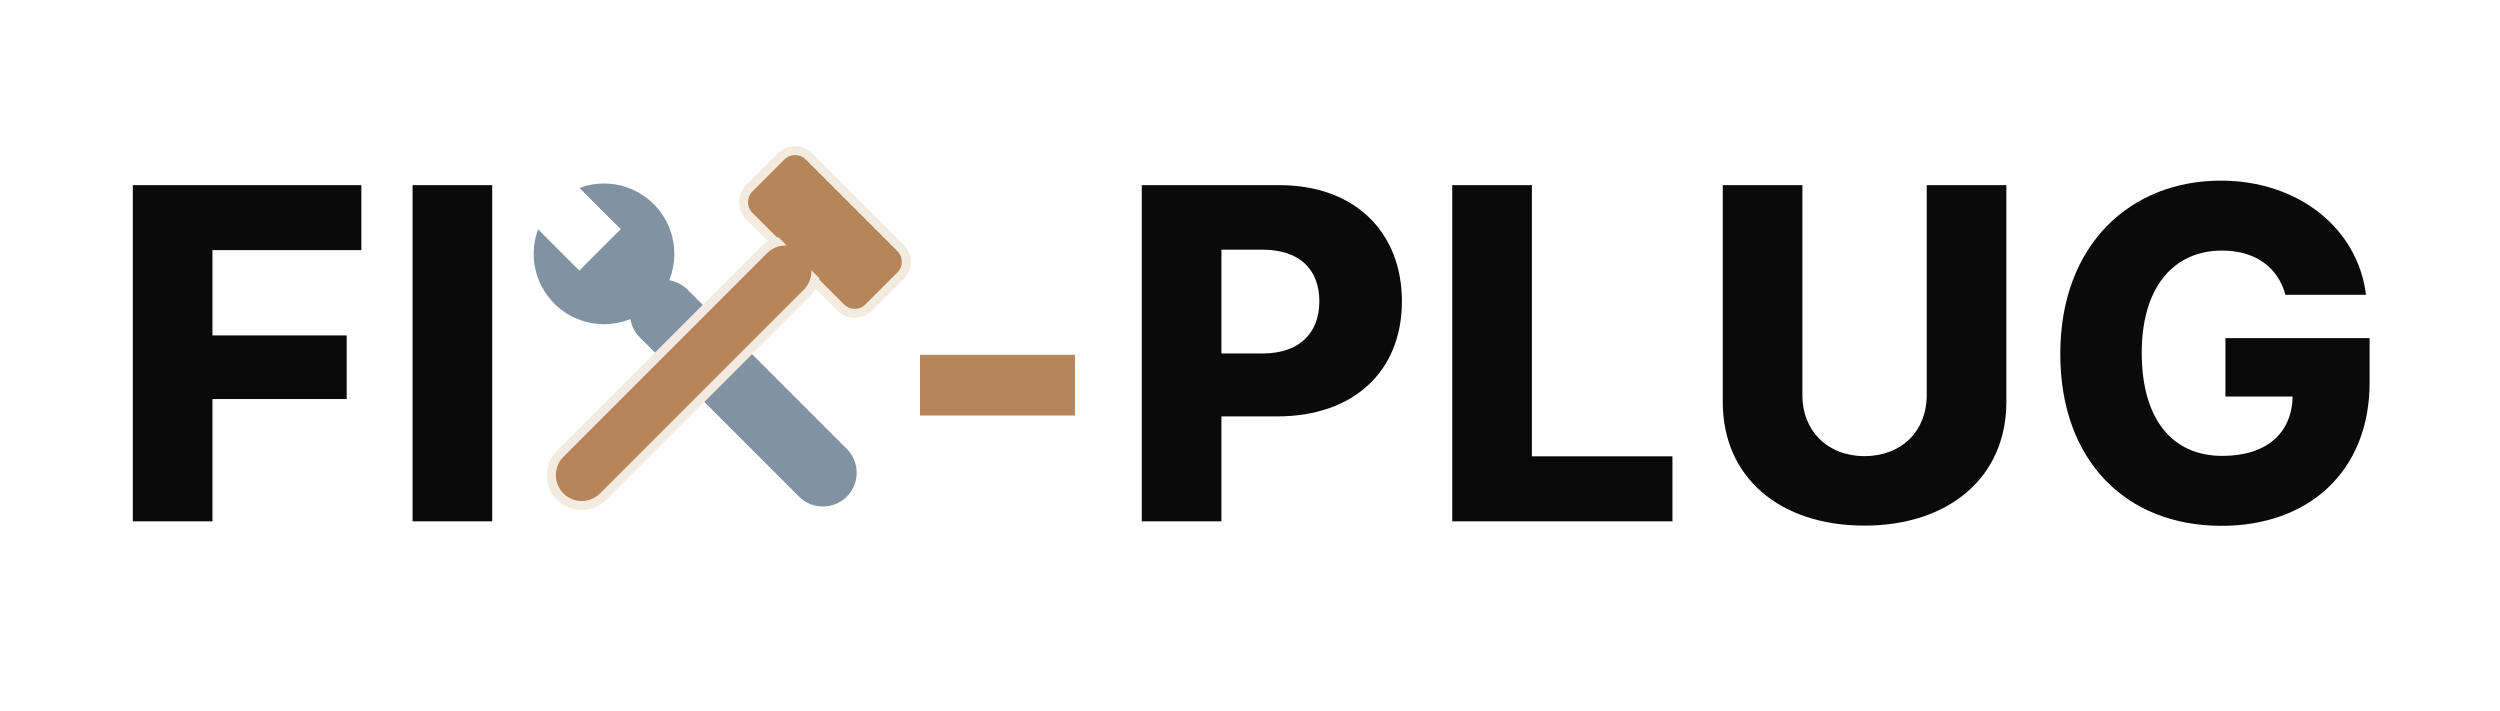
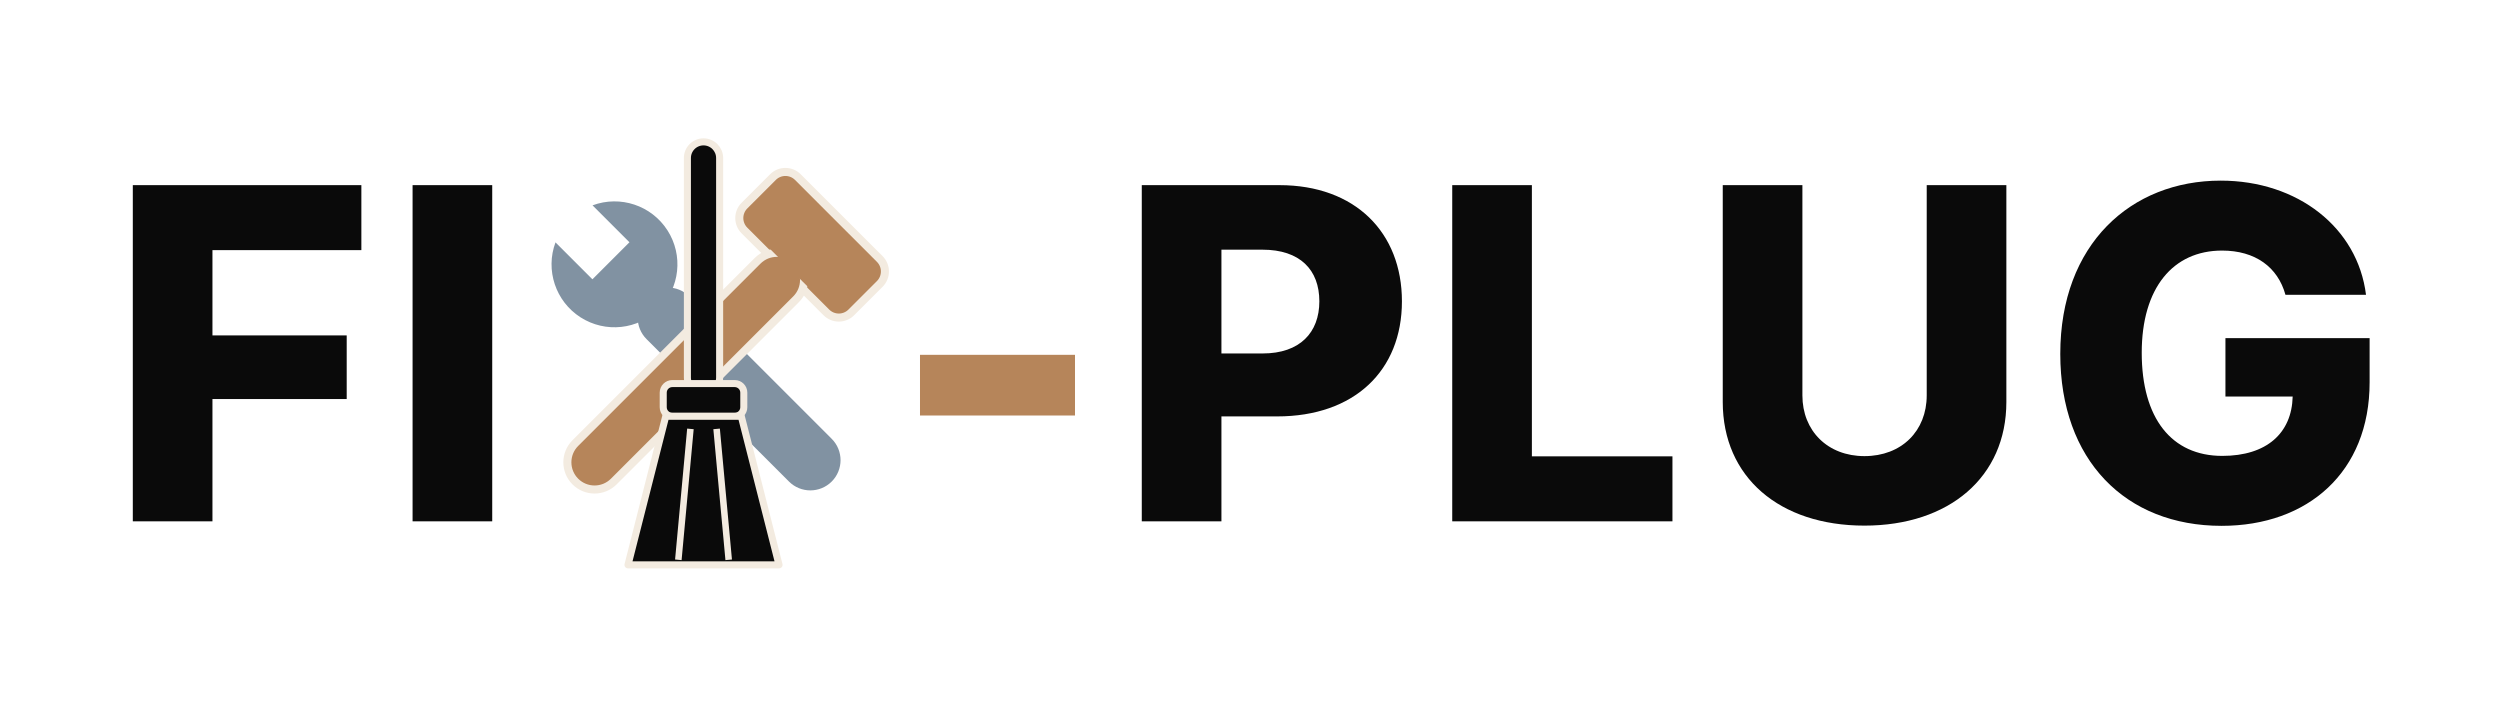
<svg xmlns="http://www.w3.org/2000/svg" viewBox="0 0 422 120" width="422" height="120" role="img" aria-label="FIX-PLUG">
  <path fill="#0A0A0A" d="M22.418 88.0H35.862V67.357H58.523V56.617H35.862V42.221H60.999V31.252H22.418Z" />
  <path fill="#0A0A0A" d="M83.087 31.252H69.643V88.0H83.087Z" />
-   <g transform="translate(118.7533 59.647) scale(0.95)">
+   <g transform="translate(118.7533 59.647) scale(0.85)">
    <g transform="rotate(-45)">
      <path fill="#8192A2" d="M-5.2 -36.37A12.5 12.5 0 1 0 5.2 -36.37L5.2 -26L-5.2 -26Z" />
      <rect fill="#8192A2" x="-6" y="-16" width="12" height="52" rx="6" />
    </g>
    <g transform="rotate(45)">
      <rect fill="#B6855A" stroke="#F3EBE0" stroke-width="1.6" stroke-linejoin="round" x="-15" y="-38" width="30" height="15" rx="3.5" />
      <rect fill="#B6855A" stroke="#F3EBE0" stroke-width="1.6" stroke-linejoin="round" x="-5.4" y="-26" width="10.8" height="62" rx="5.4" />
      <rect fill="#B6855A" x="-14" y="-37" width="28" height="13" rx="2.8" />
    </g>
  </g>
+   <g transform="translate(118.7533 59.647) scale(0.85)">
+     <g stroke="#F3EBE0" stroke-width="1.4" stroke-linejoin="round" fill="#0A0A0A">
+       <rect x="-3.2" y="-42" width="6.4" height="50" rx="3.2" />
+       <rect x="-8" y="6" width="16" height="6.5" rx="1.8" />
+       <path d="M-7.5 12.5L7.5 12.5L15 42L-15 42Z" />
+     </g>
+     <line x1="-2.6" y1="15" x2="-5" y2="41" stroke="#F3EBE0" stroke-width="1.3" />
+     <line x1="2.6" y1="15" x2="5" y2="41" stroke="#F3EBE0" stroke-width="1.3" />
+   </g>
  <path fill="#B6855A" d="M181.46 59.893H155.295V70.138H181.46Z" />
  <path fill="#0A0A0A" d="M192.732 88.0H206.177V70.29H215.584C228.609 70.29 236.645 62.559 236.645 50.866C236.645 39.25 228.761 31.252 215.965 31.252H192.732ZM206.177 59.664V42.145H213.108C219.43 42.145 222.706 45.534 222.706 50.866C222.706 56.122 219.43 59.664 213.146 59.664Z" />
  <path fill="#0A0A0A" d="M245.137 88.0H282.309V77.031H258.581V31.252H245.137Z" />
  <path fill="#0A0A0A" d="M314.718 88.724C329.001 88.724 338.674 80.535 338.674 67.853V31.252H325.23V66.748C325.23 72.728 321.003 76.993 314.718 76.993C308.51 76.993 304.245 72.728 304.245 66.748V31.252H290.8V67.853C290.8 80.535 300.36 88.724 314.718 88.724Z" />
  <path fill="#0A0A0A" d="M375.007 88.762C389.556 88.762 399.991 79.697 399.991 64.539V57.074H375.654V66.938H387.004C386.852 73.108 382.624 76.955 375.121 76.955C366.552 76.955 361.524 70.595 361.524 59.55C361.524 48.581 366.818 42.297 375.083 42.297C380.682 42.297 384.49 45.077 385.785 49.762H399.382C397.973 38.45 387.88 30.49 374.855 30.49C359.734 30.49 347.775 41.192 347.775 59.74C347.775 77.679 358.782 88.762 375.007 88.762Z" />
</svg>
